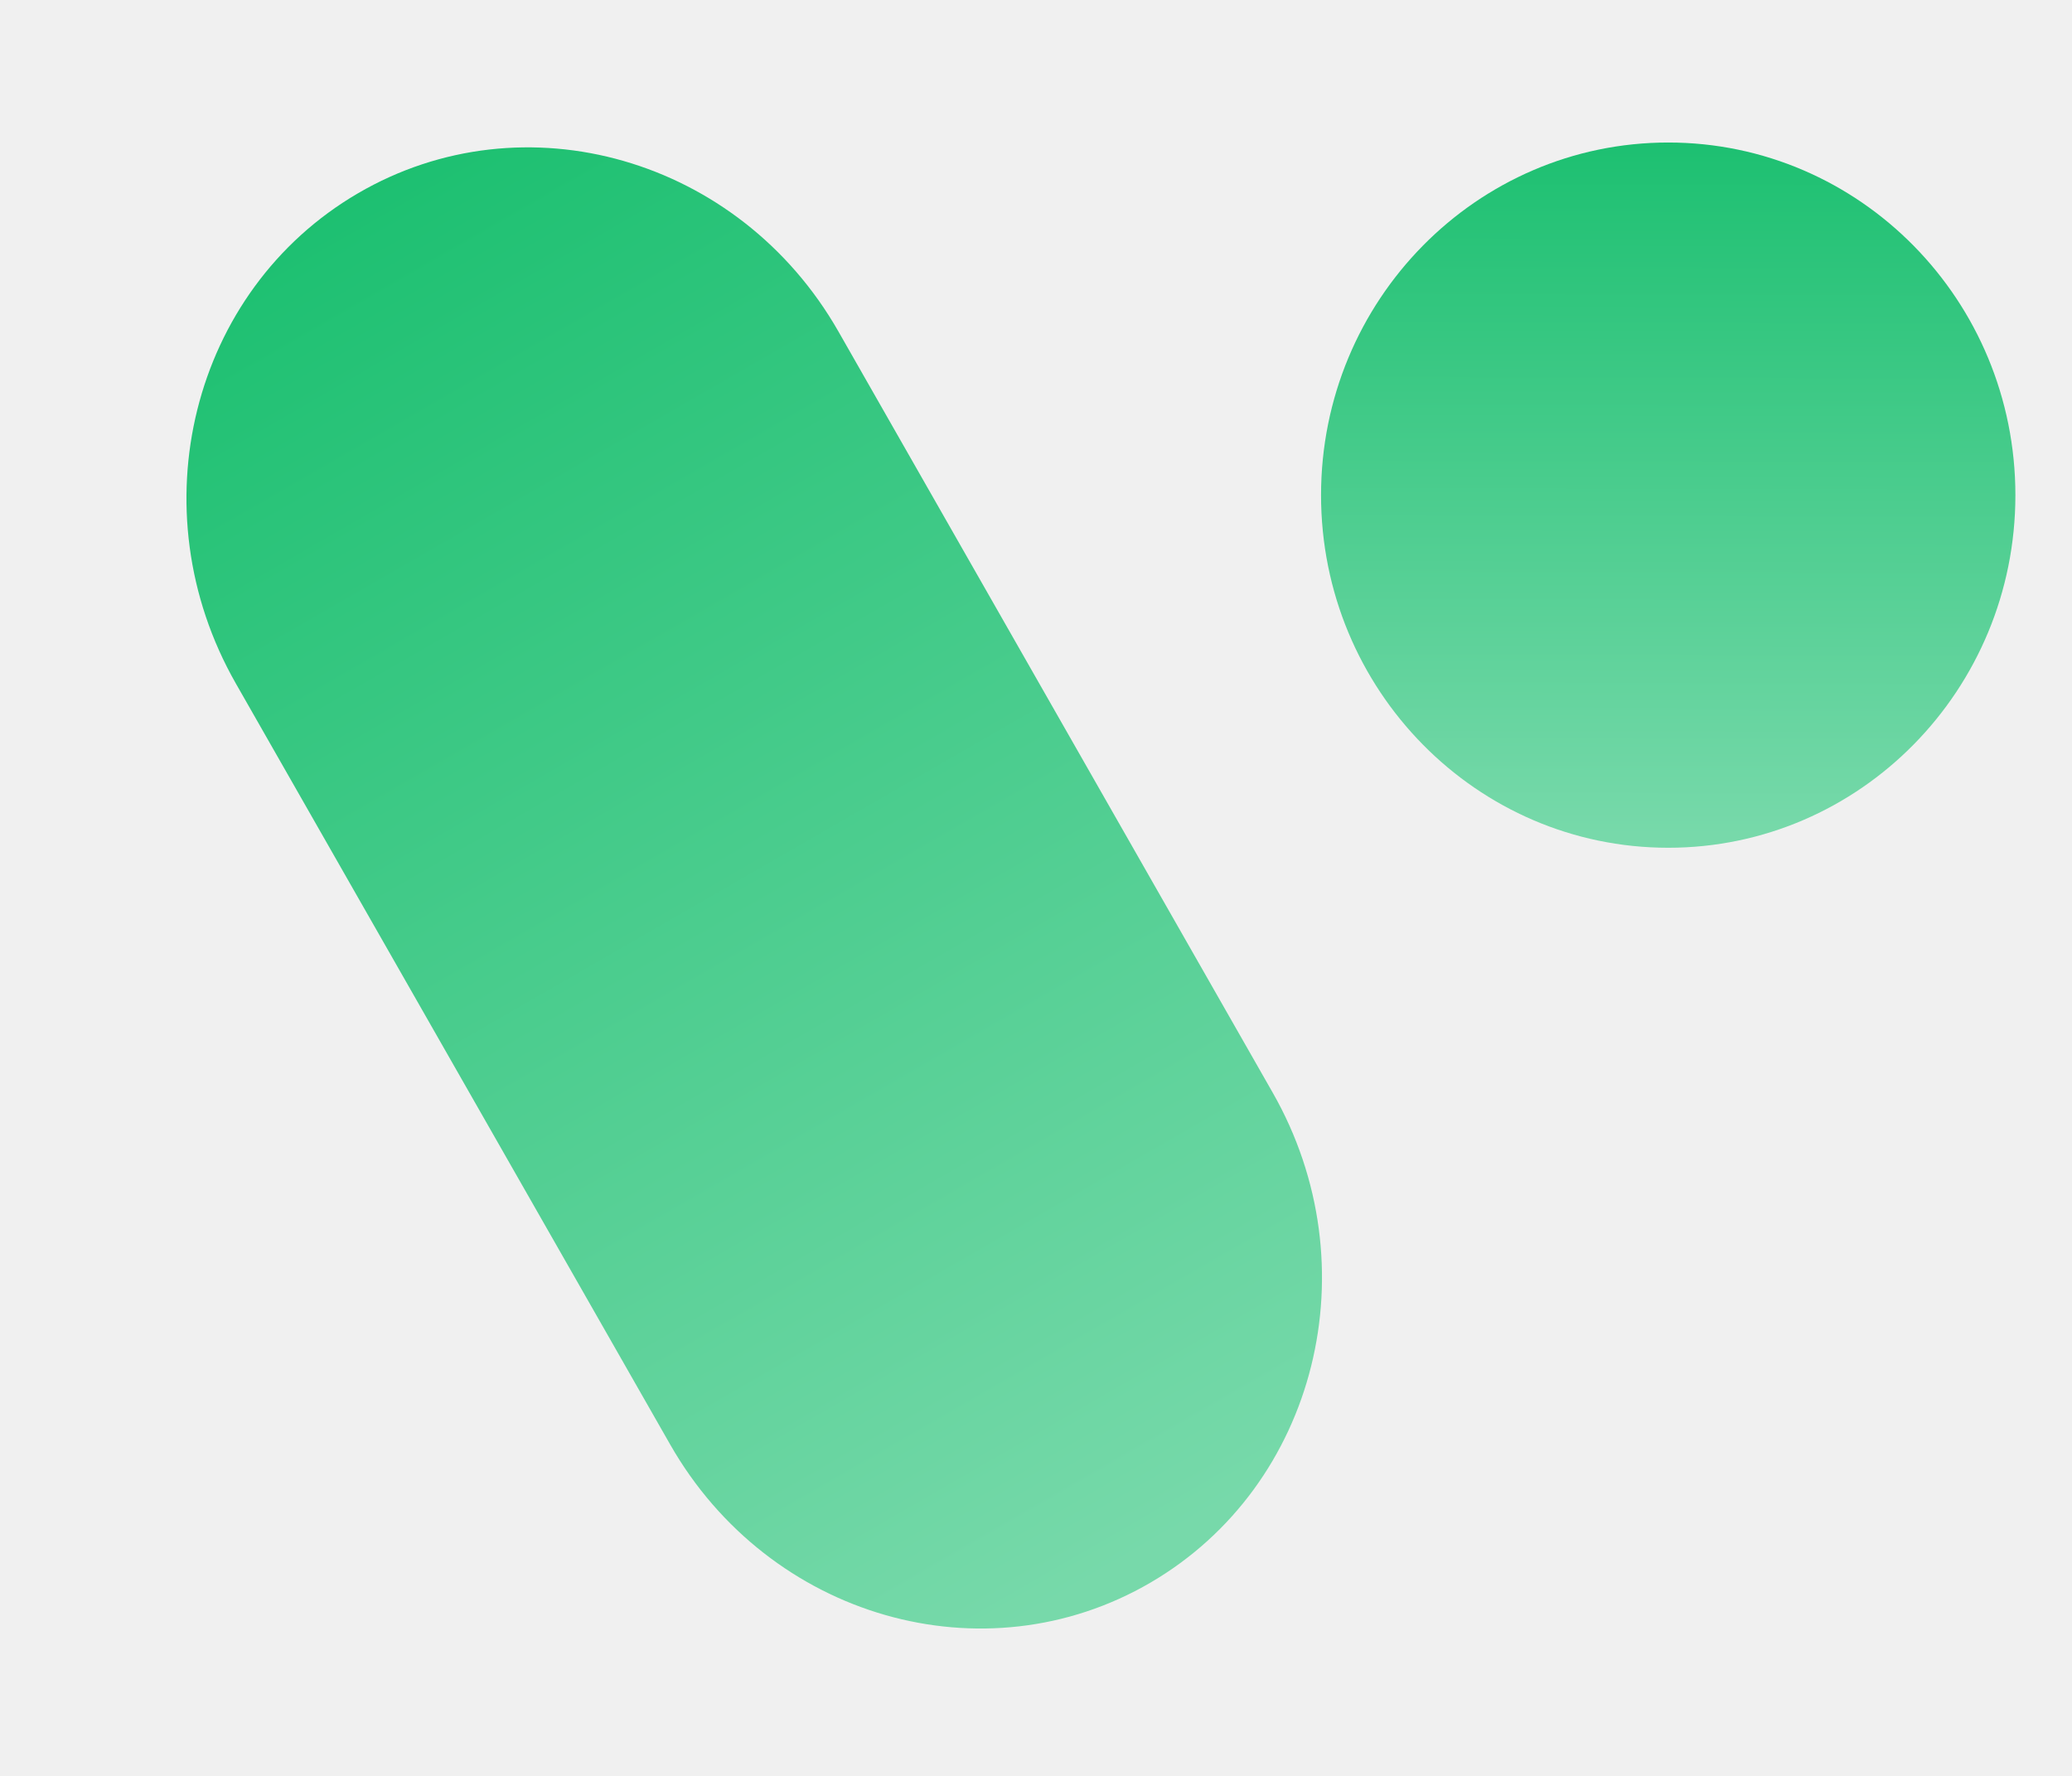
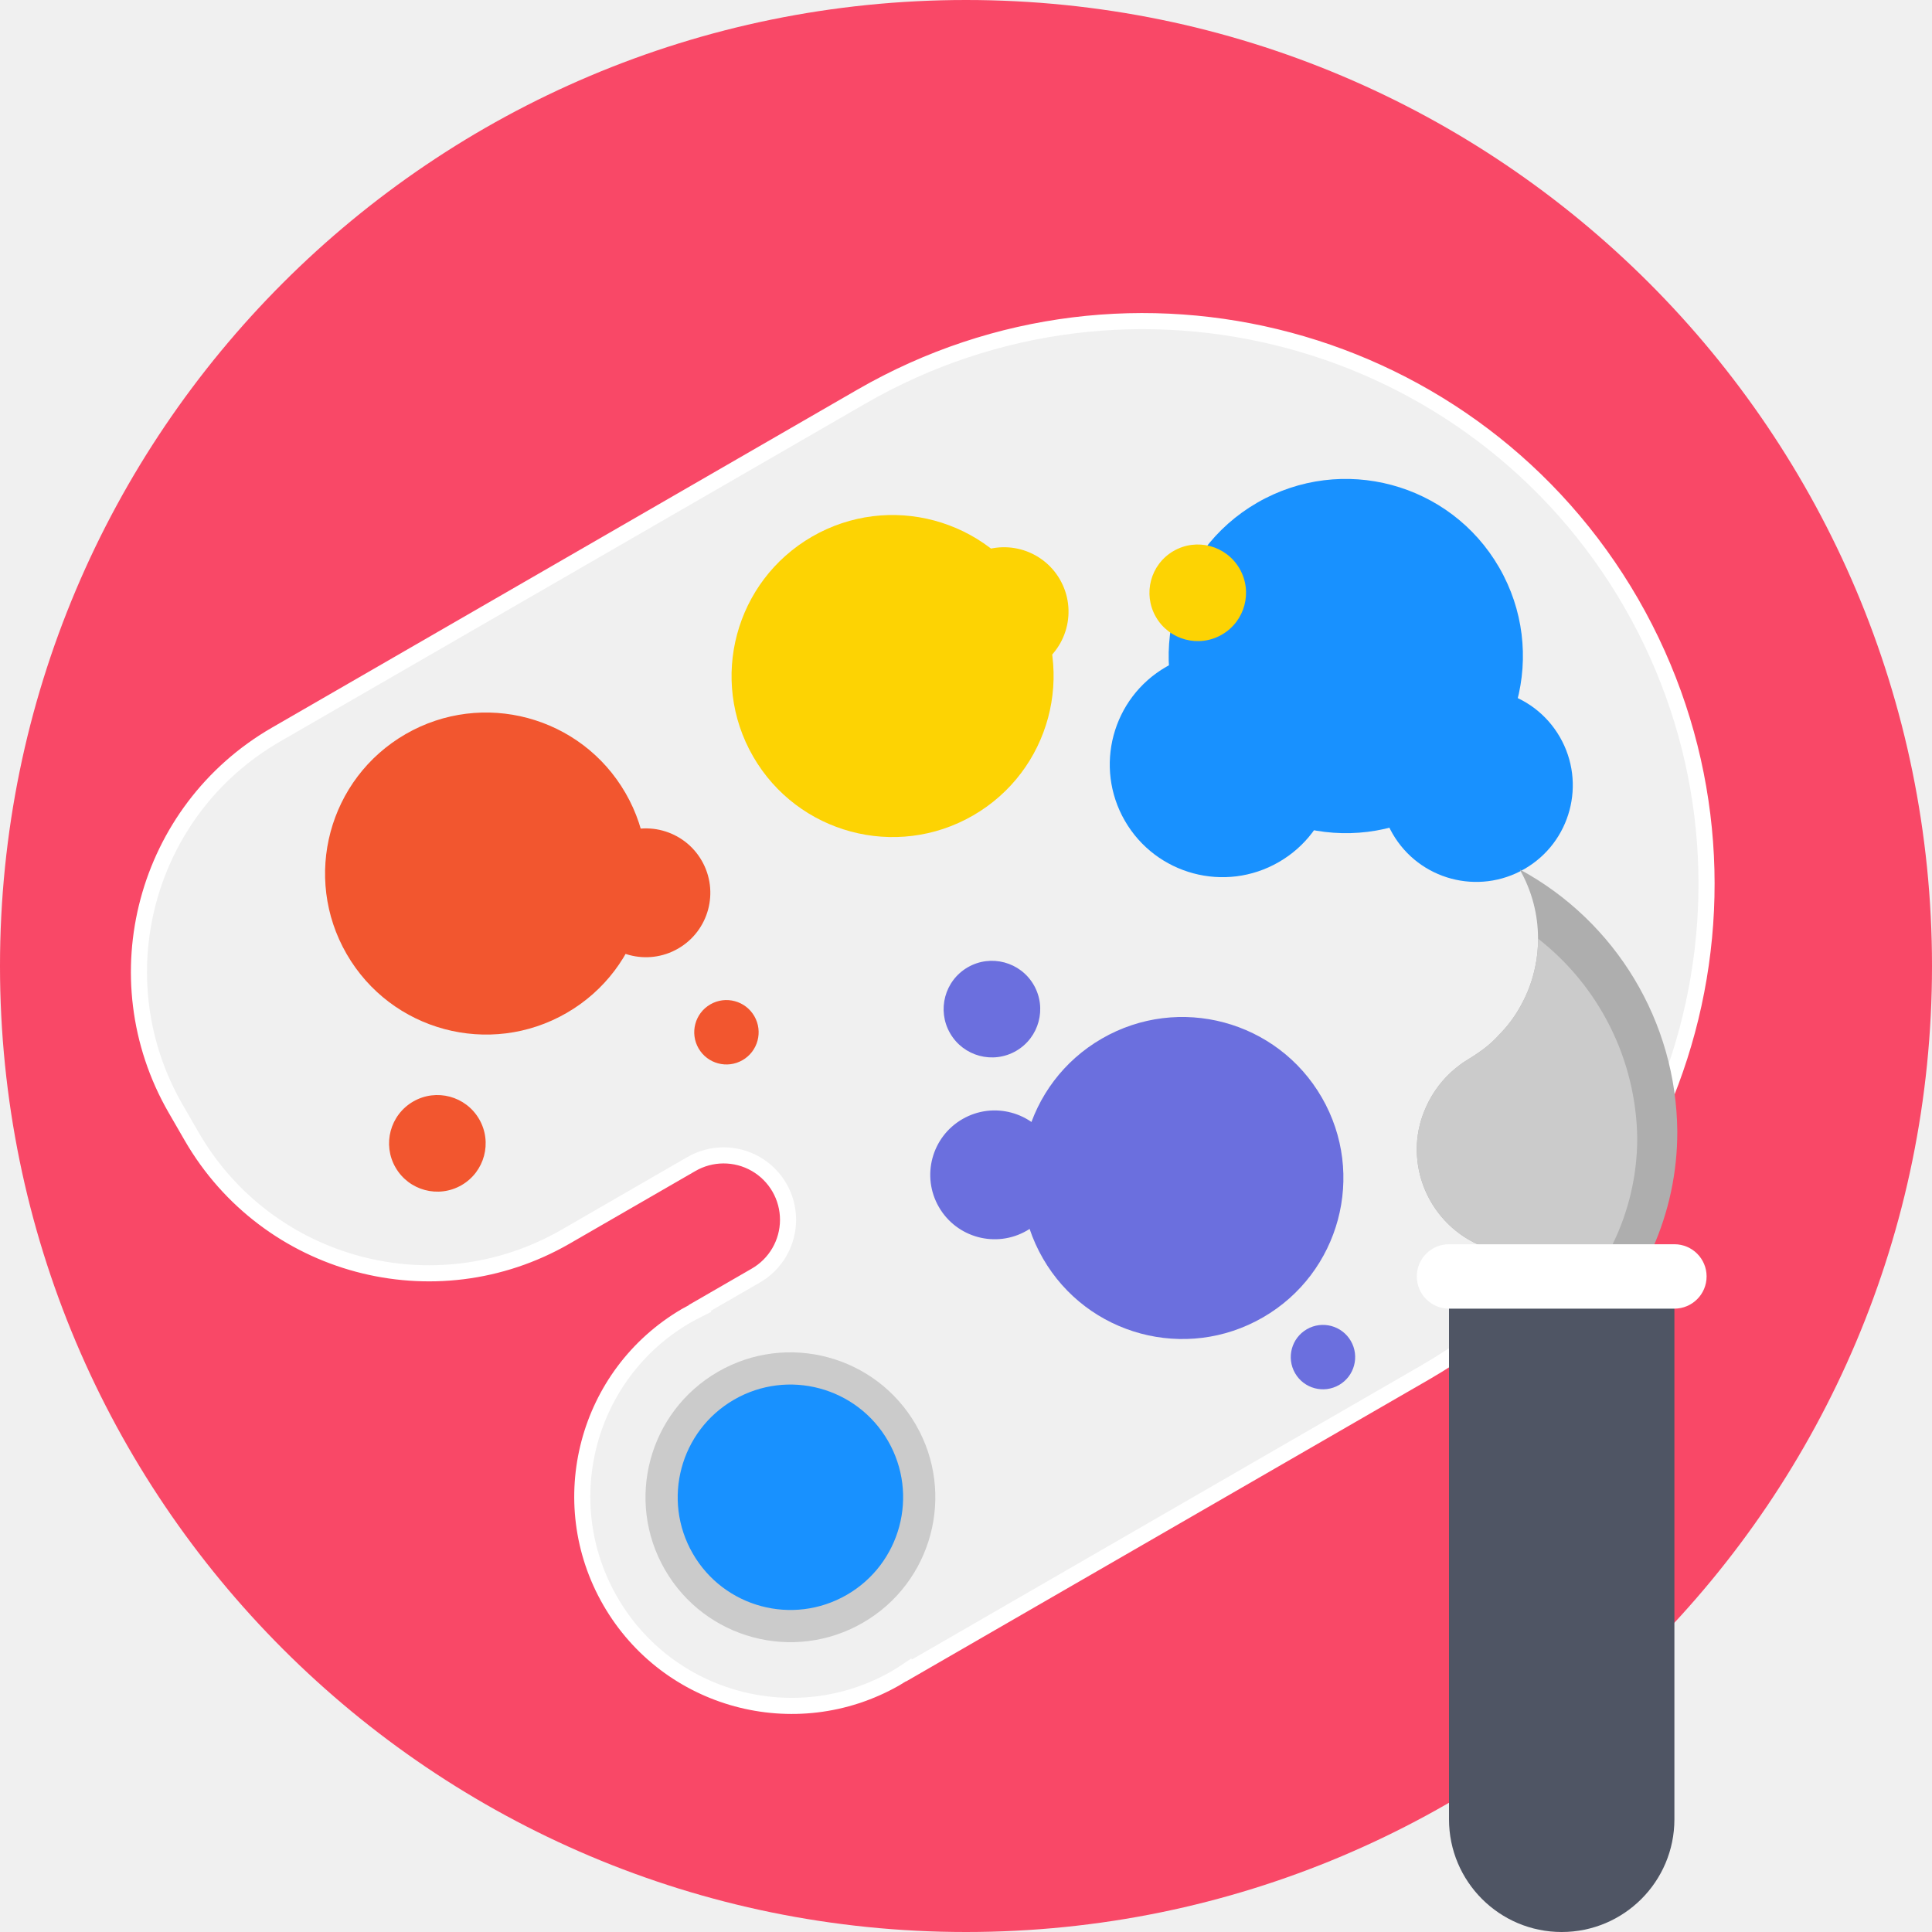
- <svg xmlns="http://www.w3.org/2000/svg" width="28" height="24" viewBox="0 0 28 24" fill="none">
-   <path d="M3.186 9.235C1.849 6.891 2.587 3.927 4.836 2.613C7.084 1.3 9.991 2.135 11.329 4.478L17.198 14.765C18.536 17.109 17.797 20.073 15.549 21.387C13.3 22.7 10.393 21.865 9.056 19.521L3.186 9.235Z" fill="url(#paint0_linear_2290_2172)" />
-   <path d="M27.235 6.692C27.235 9.323 25.134 11.457 22.544 11.457C19.953 11.457 17.852 9.323 17.852 6.692C17.852 4.06 19.953 1.926 22.544 1.926C25.134 1.926 27.235 4.06 27.235 6.692Z" fill="url(#paint1_linear_2290_2172)" />
+ <svg xmlns="http://www.w3.org/2000/svg" viewBox="0 0 60 60">
  <defs>
-     <linearGradient id="paint0_linear_2290_2172" x1="4.836" y1="2.613" x2="15.441" y2="21.002" gradientUnits="userSpaceOnUse">
-       <stop stop-color="#1DC071" />
-       <stop offset="1" stop-color="#77D9AA" />
-     </linearGradient>
-     <linearGradient id="paint1_linear_2290_2172" x1="22.544" y1="1.926" x2="22.52" y2="11.286" gradientUnits="userSpaceOnUse">
-       <stop stop-color="#1DC071" />
-       <stop offset="1" stop-color="#77D9AA" />
-     </linearGradient>
+     <style>.a{fill:#f94867;}.b{fill:#f0f0f0;stroke:#fff;stroke-miterlimit:10;stroke-width:0.5px;}.c{fill:#f2562f;}.d{fill:#fdd303;}.e{fill:#1891ff;}.f{fill:#6b6fde;}.g{fill:#cbcbcb;}.h{fill:#aeaeae;}.i{fill:#4f5564;}.j{fill:#fff;}</style>
  </defs>
+   <circle class="a" cx="30" cy="30" r="30" />
+   <path class="b" d="M50.657,18.723A17.515,17.515,0,0,1,44.251,42.628l-16.021,9.25-.01-.017c-.142.094-.276.182-.423.267a6.5,6.5,0,0,1-6.5-11.258c.147-.085.291-.156.443-.233l-.01-.017,1.732-1a2,2,0,1,0-2-3.464l-3.897,2.25A8.506,8.506,0,0,1,5.953,35.294l-.5-.866A8.506,8.506,0,0,1,8.565,22.817l18.187-10.5A17.506,17.506,0,0,1,50.657,18.723Z" />
+   <circle class="c" cx="15.096" cy="27.129" r="5" transform="translate(-11.54221 11.18253) rotate(-30.00001)" />
+   <circle class="c" cx="20.06" cy="27.727" r="2" transform="translate(-11.17618 13.74471) rotate(-30.00001)" />
+   <circle class="c" cx="13.583" cy="35.508" r="1.5" transform="translate(-15.93451 11.54856) rotate(-30.00001)" />
+   <circle class="c" cx="22.56" cy="32.058" r="1" transform="translate(-13.00631 15.57484) rotate(-30.00001)" />
+   <circle class="d" cx="27.72" cy="20.995" r="5" transform="translate(-6.78387 16.67292) rotate(-30.00001)" />
+   <circle class="d" cx="31.184" cy="18.995" r="2" transform="translate(-5.31977 18.13702) rotate(-30.00001)" />
+   <circle class="e" cx="41.795" cy="20.374" r="5.5" transform="translate(-4.58772 23.6274) rotate(-30.00001)" />
+   <circle class="e" cx="37.965" cy="23.741" r="3.5" transform="translate(-6.78387 22.1633) rotate(-30.00001)" />
+   <circle class="e" cx="45.844" cy="24.388" r="3" transform="translate(-6.05182 26.18958) rotate(-30.00001)" />
+   <circle class="f" cx="36.72" cy="36.584" r="5" transform="translate(-13.37233 23.26138) rotate(-30.00001)" />
+   <circle class="f" cx="30.89" cy="36.486" r="2" transform="translate(-14.10438 20.33317) rotate(-30.00001)" />
+   <circle class="f" cx="30.805" cy="31.339" r="1.5" transform="translate(-11.5422 19.60112) rotate(-30.00001)" />
+   <circle class="f" cx="41.086" cy="42.146" r="1" transform="translate(-15.56848 26.18958) rotate(-30.00001)" />
+   <circle class="g" cx="24.547" cy="46.499" r="4.5" transform="translate(-19.96079 18.50305) rotate(-30.00001)" />
+   <circle class="e" cx="24.547" cy="46.499" r="3.5" transform="translate(-19.96079 18.50305) rotate(-30.00001)" />
+   <circle class="d" cx="37.197" cy="18.41" r="1.5" transform="translate(-4.22169 21.06522) rotate(-30.00001)" />
+   <path class="h" d="M52.09,35.14a8.879,8.879,0,0,1-.776,3.65H46.214a1.921,1.921,0,0,1-.331-.15A3.251,3.251,0,0,1,44,35.7a3.114,3.114,0,0,1,.24-1.21,3.304,3.304,0,0,1,.65-1.02,3.2,3.2,0,0,1,.399-.36c.194-.16.422-.27.628-.42a3.526,3.526,0,0,0,.571-.48c.011-.01.023-.03.034-.04a4.034,4.034,0,0,0,.73-.98,4.157,4.157,0,0,0,.422-1.15,3.926,3.926,0,0,0,.091-.89A4.314,4.314,0,0,0,47.195,27,9.337,9.337,0,0,1,52.09,35.14Z" />
+   <path class="g" d="M50.846,35.35a7.493,7.493,0,0,1-.764,3.29h-4.199A3.251,3.251,0,0,1,44,35.7a3.114,3.114,0,0,1,.24-1.21,3.304,3.304,0,0,1,.65-1.02,3.2,3.2,0,0,1,.399-.36c.194-.16.422-.27.628-.42a3.526,3.526,0,0,0,.571-.48c.011-.01.023-.03.034-.04a4.034,4.034,0,0,0,.73-.98,4.157,4.157,0,0,0,.422-1.15,3.926,3.926,0,0,0,.091-.89A7.998,7.998,0,0,1,50.846,35.35Z" />
+   <path class="i" d="M45,40.062h7a0,0,0,0,1,0,0V56.5A3.5,3.5,0,0,1,48.5,60h0A3.5,3.5,0,0,1,45,56.5V40.062A0,0,0,0,1,45,40.062Z" />
+   <path class="j" d="M52,40.641H45a1,1,0,0,1,0-2h7a1,1,0,0,1,0,2Z" />
</svg>
